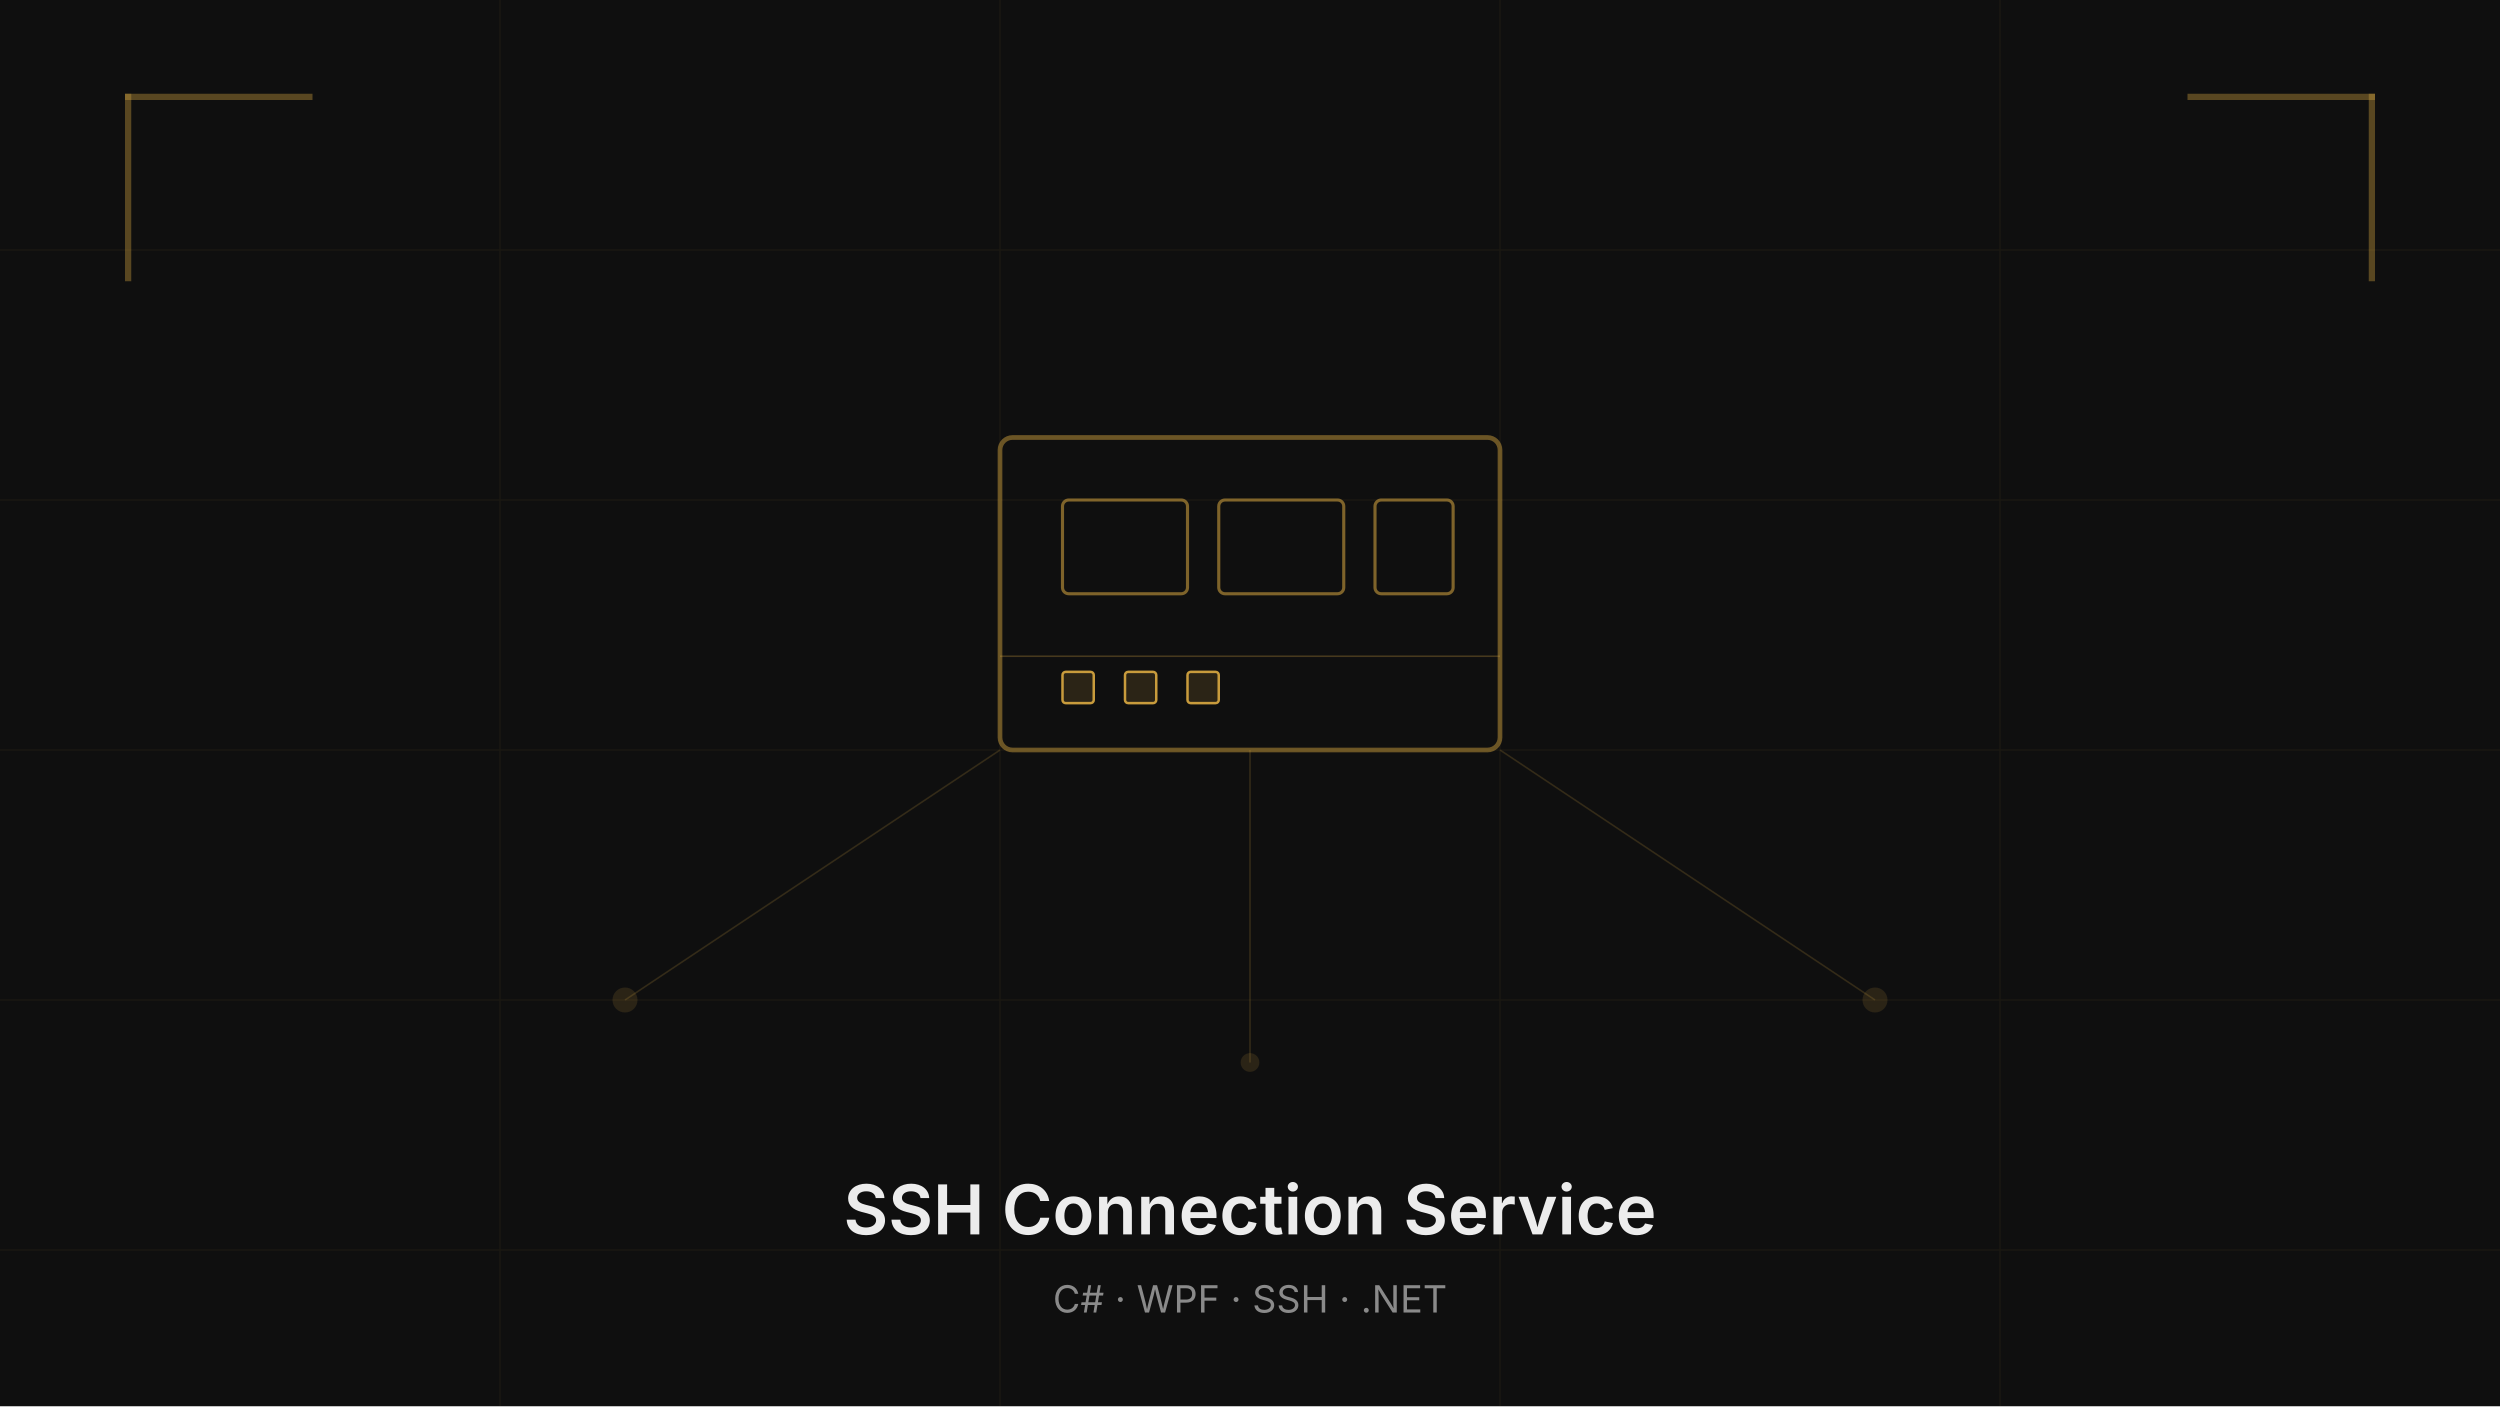
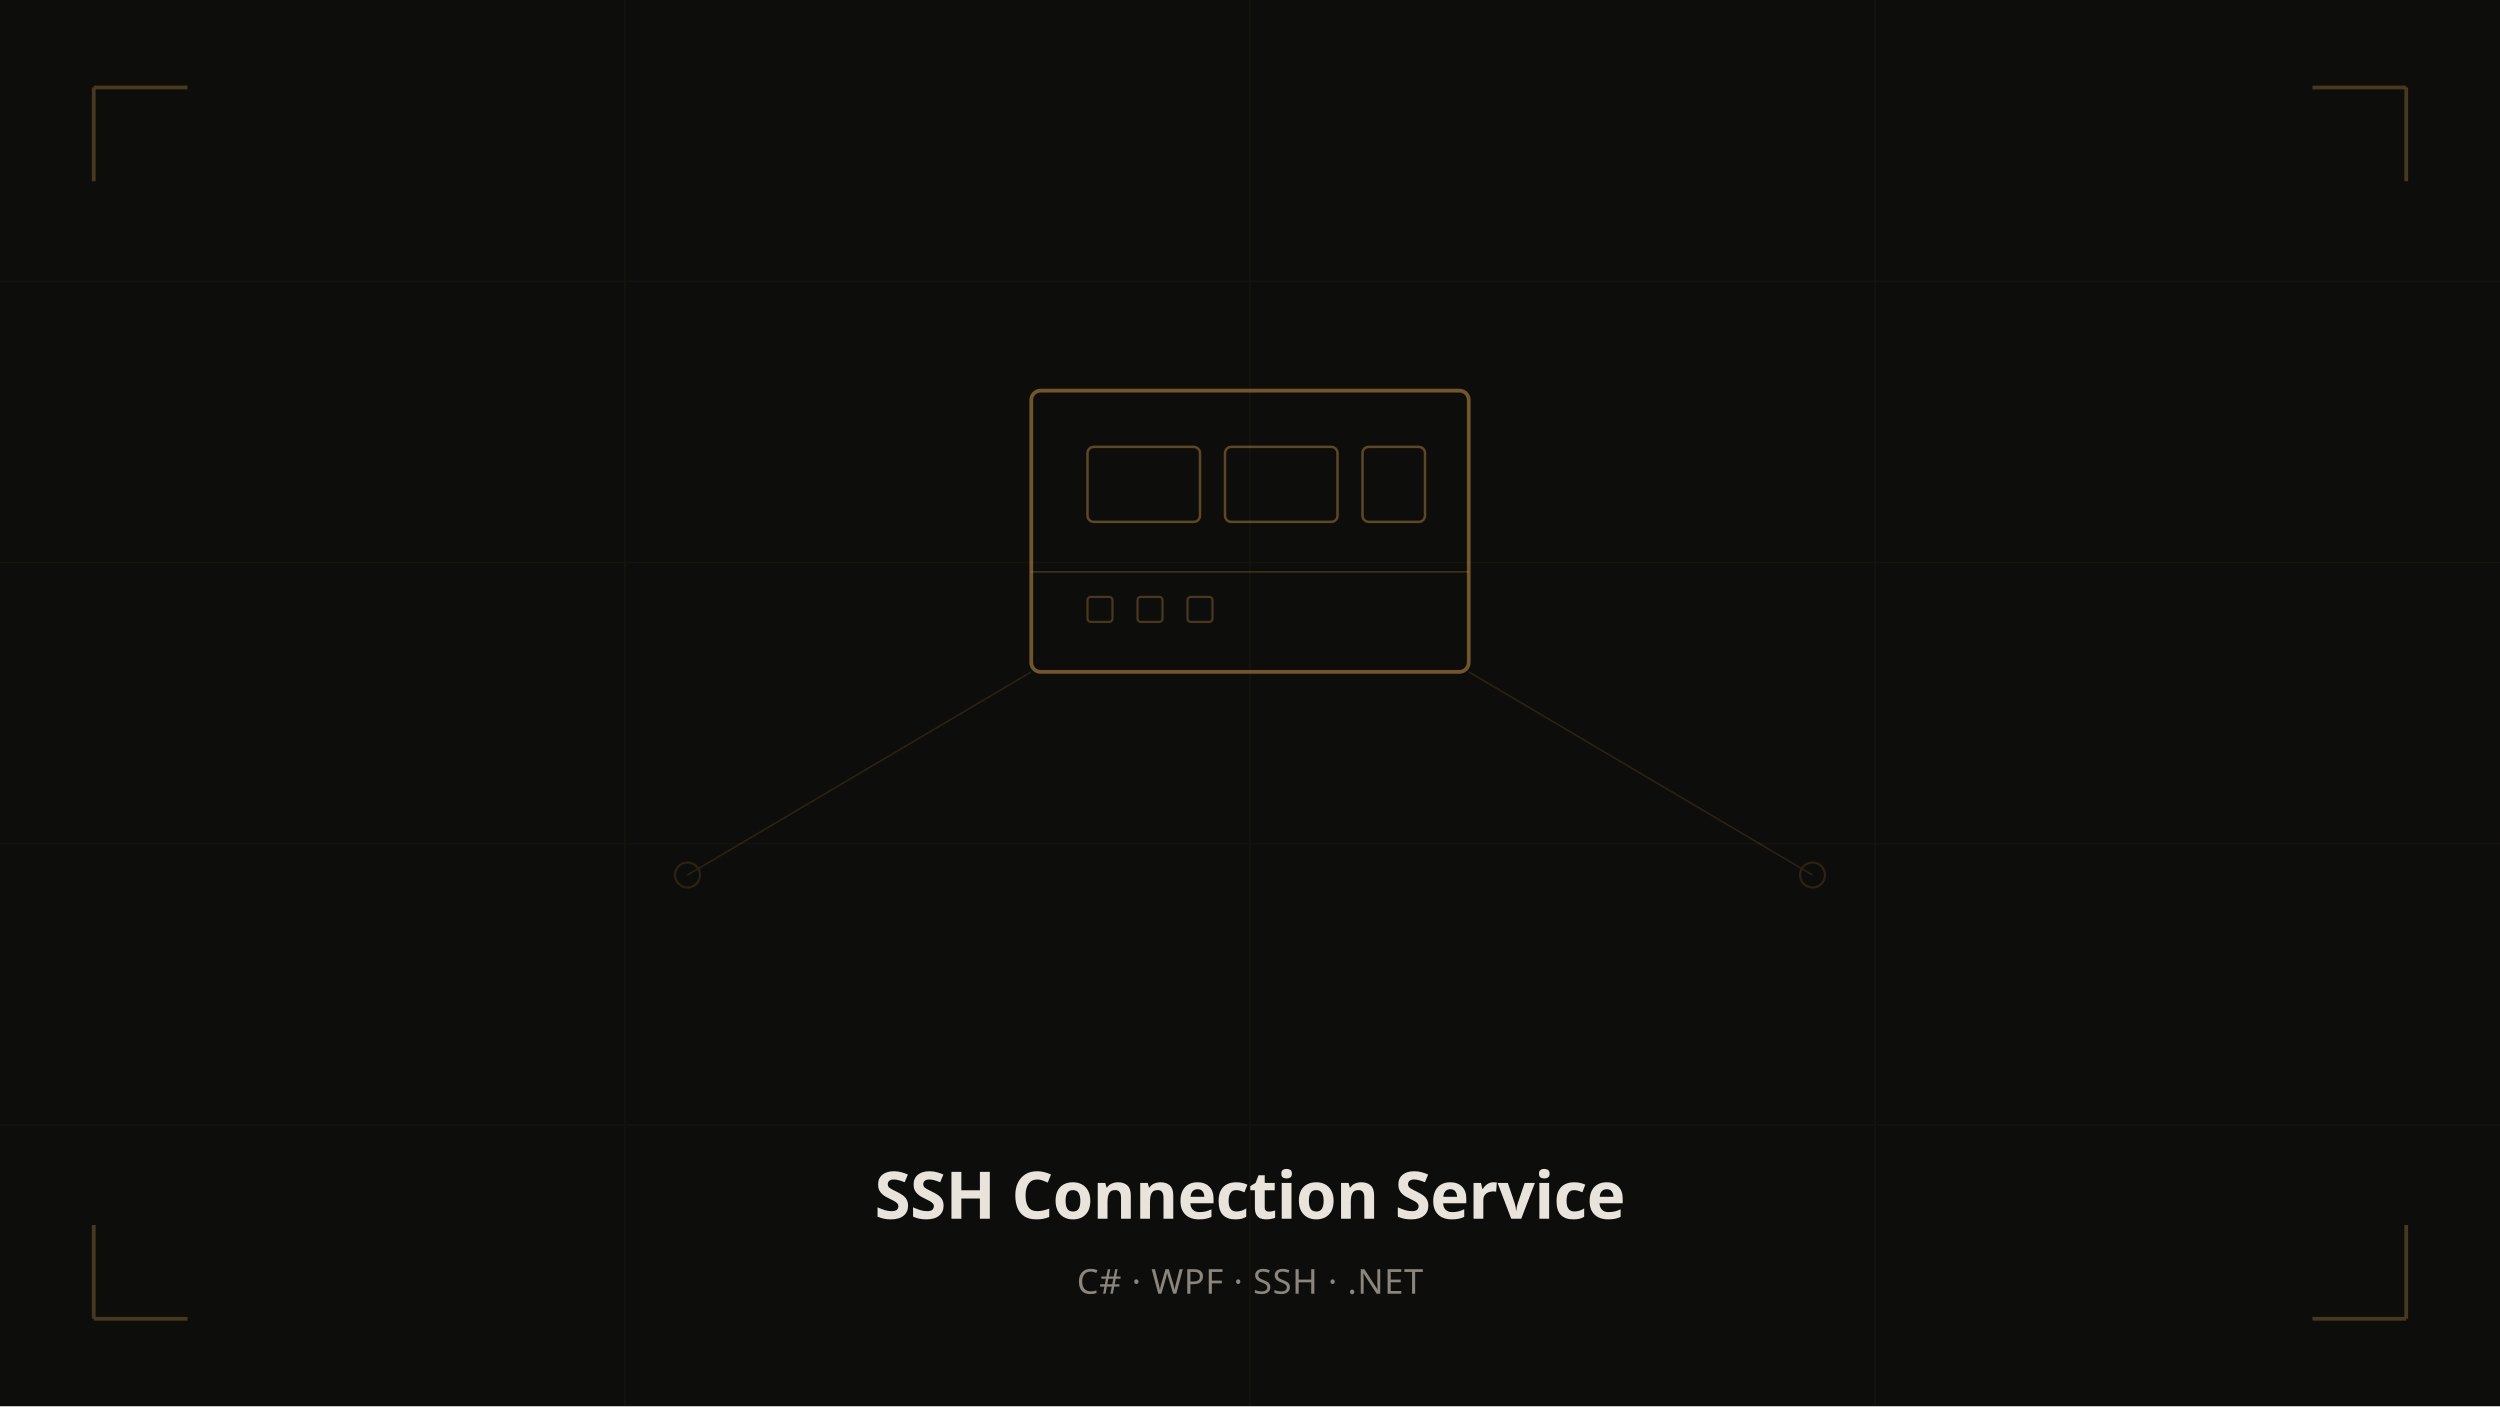
<svg xmlns="http://www.w3.org/2000/svg" width="800" height="450" viewBox="0 0 800 450">
-   <rect width="800" height="450" fill="#0f0f0f" />
-   <g opacity="0.06" stroke="#c89b3c" stroke-width="0.5">
-     <line x1="0" y1="80" x2="800" y2="80" />
-     <line x1="0" y1="160" x2="800" y2="160" />
-     <line x1="0" y1="240" x2="800" y2="240" />
-     <line x1="0" y1="320" x2="800" y2="320" />
-     <line x1="0" y1="400" x2="800" y2="400" />
-     <line x1="160" y1="0" x2="160" y2="450" />
-     <line x1="320" y1="0" x2="320" y2="450" />
-     <line x1="480" y1="0" x2="480" y2="450" />
-     <line x1="640" y1="0" x2="640" y2="450" />
+   <rect width="800" height="450" fill="#0d0d0b" />
+   <g opacity="0.05" stroke="#d4a047" stroke-width="0.4">
+     <line x1="0" y1="90" x2="800" y2="90" />
+     <line x1="0" y1="180" x2="800" y2="180" />
+     <line x1="0" y1="270" x2="800" y2="270" />
+     <line x1="0" y1="360" x2="800" y2="360" />
+     <line x1="200" y1="0" x2="200" y2="450" />
+     <line x1="400" y1="0" x2="400" y2="450" />
+     <line x1="600" y1="0" x2="600" y2="450" />
  </g>
-   <rect x="40" y="30" width="60" height="2" fill="#c89b3c" opacity="0.4" />
-   <rect x="40" y="30" width="2" height="60" fill="#c89b3c" opacity="0.4" />
-   <rect x="758" y="30" width="2" height="60" fill="#c89b3c" opacity="0.4" />
-   <rect x="700" y="30" width="60" height="2" fill="#c89b3c" opacity="0.4" />
-   <g transform="translate(320, 140)" stroke="#c89b3c" fill="none">
-     <rect x="0" y="0" width="160" height="100" rx="4" stroke-width="1.5" opacity="0.5" />
-     <rect x="20" y="20" width="40" height="30" rx="2" stroke-width="1" opacity="0.6" />
-     <rect x="70" y="20" width="40" height="30" rx="2" stroke-width="1" opacity="0.6" />
-     <rect x="120" y="20" width="25" height="30" rx="2" stroke-width="1" opacity="0.6" />
-     <line x1="0" y1="70" x2="160" y2="70" stroke-width="0.5" opacity="0.3" />
-     <rect x="20" y="75" width="10" height="10" rx="1" fill="#c89b3c" fill-opacity="0.15" stroke-width="0.8" />
-     <rect x="40" y="75" width="10" height="10" rx="1" fill="#c89b3c" fill-opacity="0.15" stroke-width="0.8" />
-     <rect x="60" y="75" width="10" height="10" rx="1" fill="#c89b3c" fill-opacity="0.15" stroke-width="0.8" />
+   <path d="M30,28 h30 M30,28 v30" stroke="#d4a047" stroke-width="1.2" fill="none" opacity="0.3" />
+   <path d="M770,28 h-30 M770,28 v30" stroke="#d4a047" stroke-width="1.2" fill="none" opacity="0.3" />
+   <path d="M30,422 h30 M30,422 v-30" stroke="#d4a047" stroke-width="1.2" fill="none" opacity="0.3" />
+   <path d="M770,422 h-30 M770,422 v-30" stroke="#d4a047" stroke-width="1.2" fill="none" opacity="0.3" />
+   <g transform="translate(330, 125)" stroke="#d4a047" fill="none">
+     <rect x="0" y="0" width="140" height="90" rx="3" stroke-width="1.2" opacity="0.5" />
+     <rect x="18" y="18" width="36" height="24" rx="2" stroke-width="0.8" opacity="0.4" />
+     <rect x="62" y="18" width="36" height="24" rx="2" stroke-width="0.8" opacity="0.4" />
+     <rect x="106" y="18" width="20" height="24" rx="2" stroke-width="0.8" opacity="0.4" />
+     <line x1="0" y1="58" x2="140" y2="58" stroke-width="0.5" opacity="0.25" />
+     <rect x="18" y="66" width="8" height="8" rx="1" stroke-width="0.7" opacity="0.3" />
+     <rect x="34" y="66" width="8" height="8" rx="1" stroke-width="0.7" opacity="0.3" />
+     <rect x="50" y="66" width="8" height="8" rx="1" stroke-width="0.7" opacity="0.3" />
  </g>
-   <g stroke="#c89b3c" stroke-width="0.5" opacity="0.2">
-     <line x1="320" y1="240" x2="200" y2="320" />
-     <line x1="480" y1="240" x2="600" y2="320" />
-     <line x1="400" y1="240" x2="400" y2="340" />
+   <g stroke="#d4a047" stroke-width="0.5" opacity="0.15">
+     <line x1="330" y1="215" x2="220" y2="280" />
+     <line x1="470" y1="215" x2="580" y2="280" />
+     <circle cx="220" cy="280" r="4" fill="none" stroke-width="0.7" />
+     <circle cx="580" cy="280" r="4" fill="none" stroke-width="0.7" />
  </g>
-   <circle cx="200" cy="320" r="4" fill="#c89b3c" fill-opacity="0.15" stroke-width="0.8" />
-   <circle cx="600" cy="320" r="4" fill="#c89b3c" fill-opacity="0.15" stroke-width="0.8" />
-   <circle cx="400" cy="340" r="3" fill="#c89b3c" fill-opacity="0.15" stroke-width="0.8" />
-   <text x="400" y="395" font-family="'Inter', system-ui, sans-serif" font-size="22" fill="#ececec" text-anchor="middle" font-weight="600" letter-spacing="0.02">SSH Connection Service</text>
-   <text x="400" y="420" font-family="'Inter', system-ui, sans-serif" font-size="12" fill="#8a8a8a" text-anchor="middle" letter-spacing="0.04">C# · WPF · SSH · .NET</text>
+   <text x="400" y="390" font-family="'Space Grotesk', system-ui, sans-serif" font-size="21" fill="#e8e4dc" text-anchor="middle" font-weight="600" letter-spacing="-0.01em">SSH Connection Service</text>
+   <text x="400" y="414" font-family="'Space Grotesk', system-ui, sans-serif" font-size="11" fill="#8a867e" text-anchor="middle" letter-spacing="0.02em">C# · WPF · SSH · .NET</text>
</svg>
